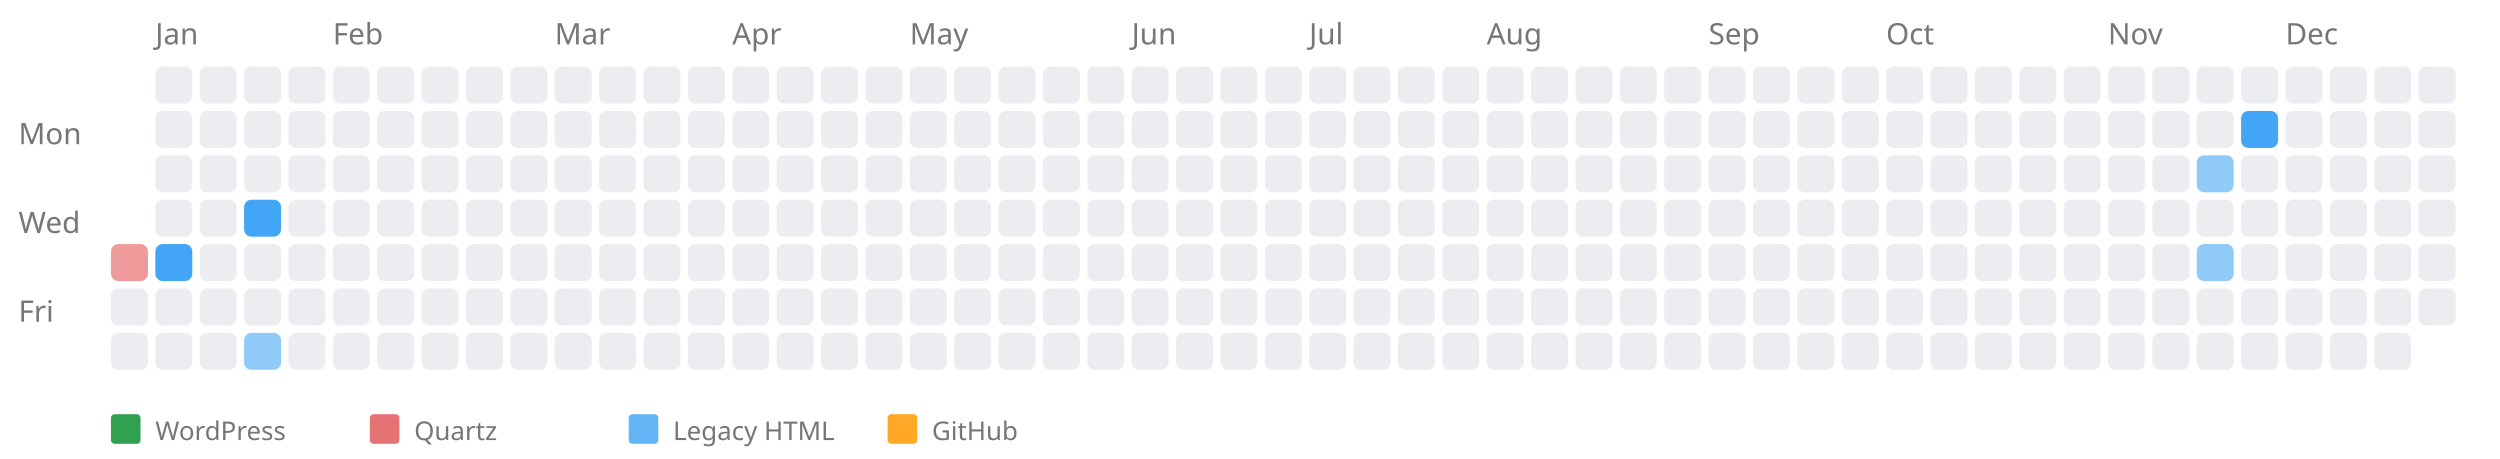
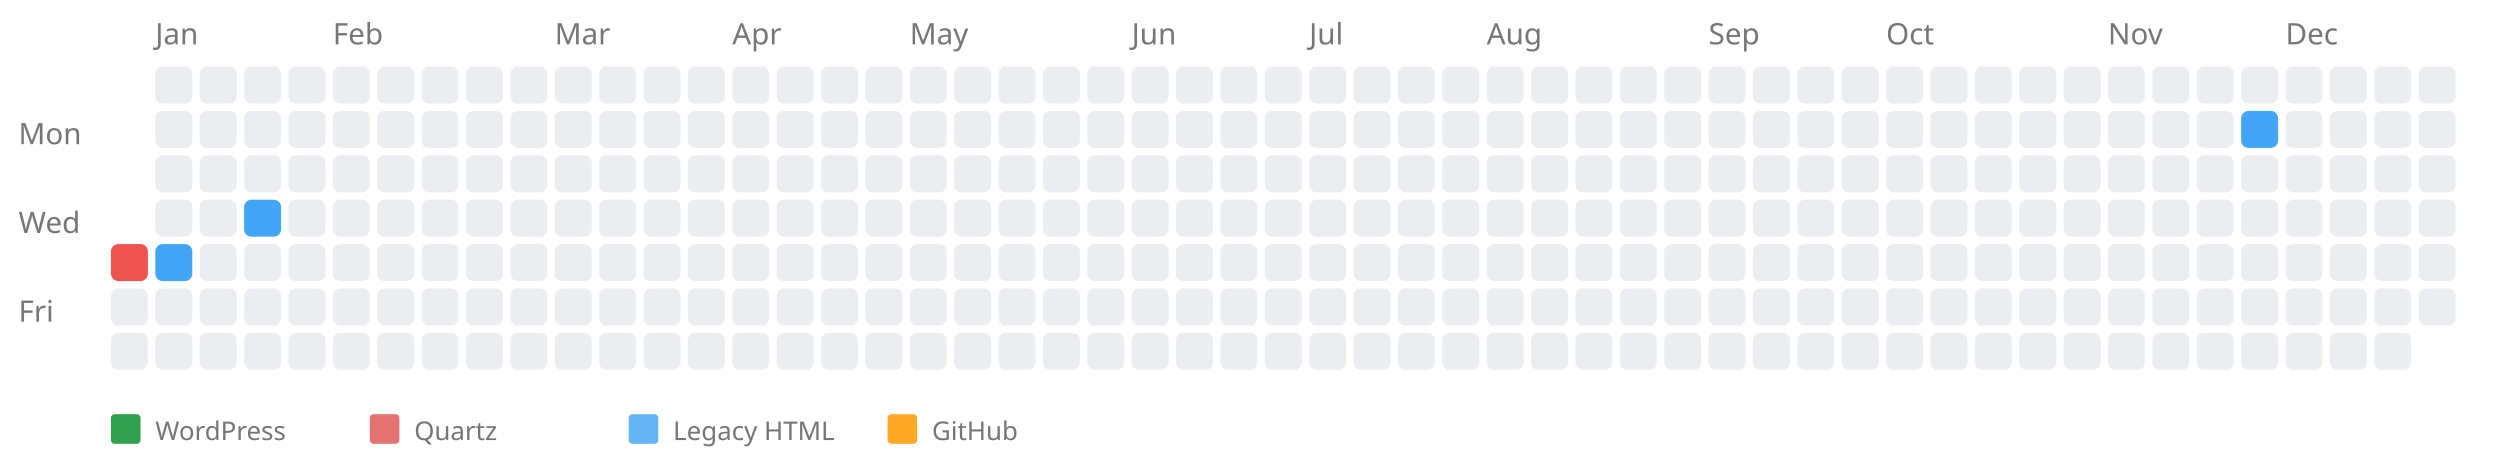
<svg xmlns="http://www.w3.org/2000/svg" width="676" height="124" style="background-color: white;">
  <text x="5" y="39" font-family="sans-serif" font-size="8" fill="#767676">Mon</text>
  <text x="5" y="63" font-family="sans-serif" font-size="8" fill="#767676">Wed</text>
  <text x="5" y="87" font-family="sans-serif" font-size="8" fill="#767676">Fri</text>
  <a href="https://kreier.github.io/quartz/Diary/2004">
-     <rect x="30" y="66" width="10" height="10" fill="#ef9a9a" rx="2" ry="2" />
+     <rect x="30" y="66" width="10" height="10" fill="#ef5350" rx="2" ry="2" />
  </a>
  <rect x="30" y="78" width="10" height="10" fill="#ebedf0" rx="2" ry="2" />
  <rect x="30" y="90" width="10" height="10" fill="#ebedf0" rx="2" ry="2" />
  <text x="42" y="12" font-family="sans-serif" font-size="8" fill="#767676">Jan</text>
  <rect x="42" y="18" width="10" height="10" fill="#ebedf0" rx="2" ry="2" />
  <rect x="42" y="30" width="10" height="10" fill="#ebedf0" rx="2" ry="2" />
  <rect x="42" y="42" width="10" height="10" fill="#ebedf0" rx="2" ry="2" />
  <rect x="42" y="54" width="10" height="10" fill="#ebedf0" rx="2" ry="2" />
  <a href="https://saiht.de/legacy/projekte/auslegung.html">
    <rect x="42" y="66" width="10" height="10" fill="#42a5f5" rx="2" ry="2" />
  </a>
  <rect x="42" y="78" width="10" height="10" fill="#ebedf0" rx="2" ry="2" />
  <rect x="42" y="90" width="10" height="10" fill="#ebedf0" rx="2" ry="2" />
  <rect x="54" y="18" width="10" height="10" fill="#ebedf0" rx="2" ry="2" />
  <rect x="54" y="30" width="10" height="10" fill="#ebedf0" rx="2" ry="2" />
  <rect x="54" y="42" width="10" height="10" fill="#ebedf0" rx="2" ry="2" />
  <rect x="54" y="54" width="10" height="10" fill="#ebedf0" rx="2" ry="2" />
  <rect x="54" y="66" width="10" height="10" fill="#ebedf0" rx="2" ry="2" />
  <rect x="54" y="78" width="10" height="10" fill="#ebedf0" rx="2" ry="2" />
  <rect x="54" y="90" width="10" height="10" fill="#ebedf0" rx="2" ry="2" />
  <rect x="66" y="18" width="10" height="10" fill="#ebedf0" rx="2" ry="2" />
  <rect x="66" y="30" width="10" height="10" fill="#ebedf0" rx="2" ry="2" />
  <rect x="66" y="42" width="10" height="10" fill="#ebedf0" rx="2" ry="2" />
  <a href="https://saiht.de/legacy/computer/cdrom.html">
    <rect x="66" y="54" width="10" height="10" fill="#42a5f5" rx="2" ry="2" />
  </a>
  <rect x="66" y="66" width="10" height="10" fill="#ebedf0" rx="2" ry="2" />
  <rect x="66" y="78" width="10" height="10" fill="#ebedf0" rx="2" ry="2" />
-   <a href="https://saiht.de/legacy/lite/computer/gdm1963.html">
-     <rect x="66" y="90" width="10" height="10" fill="#90caf9" rx="2" ry="2" />
-   </a>
+   <rect x="66" y="90" width="10" height="10" fill="#ebedf0" rx="2" ry="2" />
  <rect x="78" y="18" width="10" height="10" fill="#ebedf0" rx="2" ry="2" />
  <rect x="78" y="30" width="10" height="10" fill="#ebedf0" rx="2" ry="2" />
  <rect x="78" y="42" width="10" height="10" fill="#ebedf0" rx="2" ry="2" />
  <rect x="78" y="54" width="10" height="10" fill="#ebedf0" rx="2" ry="2" />
  <rect x="78" y="66" width="10" height="10" fill="#ebedf0" rx="2" ry="2" />
  <rect x="78" y="78" width="10" height="10" fill="#ebedf0" rx="2" ry="2" />
  <rect x="78" y="90" width="10" height="10" fill="#ebedf0" rx="2" ry="2" />
  <text x="90" y="12" font-family="sans-serif" font-size="8" fill="#767676">Feb</text>
  <rect x="90" y="18" width="10" height="10" fill="#ebedf0" rx="2" ry="2" />
  <rect x="90" y="30" width="10" height="10" fill="#ebedf0" rx="2" ry="2" />
  <rect x="90" y="42" width="10" height="10" fill="#ebedf0" rx="2" ry="2" />
  <rect x="90" y="54" width="10" height="10" fill="#ebedf0" rx="2" ry="2" />
  <rect x="90" y="66" width="10" height="10" fill="#ebedf0" rx="2" ry="2" />
  <rect x="90" y="78" width="10" height="10" fill="#ebedf0" rx="2" ry="2" />
  <rect x="90" y="90" width="10" height="10" fill="#ebedf0" rx="2" ry="2" />
  <rect x="102" y="18" width="10" height="10" fill="#ebedf0" rx="2" ry="2" />
  <rect x="102" y="30" width="10" height="10" fill="#ebedf0" rx="2" ry="2" />
  <rect x="102" y="42" width="10" height="10" fill="#ebedf0" rx="2" ry="2" />
  <rect x="102" y="54" width="10" height="10" fill="#ebedf0" rx="2" ry="2" />
  <rect x="102" y="66" width="10" height="10" fill="#ebedf0" rx="2" ry="2" />
  <rect x="102" y="78" width="10" height="10" fill="#ebedf0" rx="2" ry="2" />
  <rect x="102" y="90" width="10" height="10" fill="#ebedf0" rx="2" ry="2" />
  <rect x="114" y="18" width="10" height="10" fill="#ebedf0" rx="2" ry="2" />
  <rect x="114" y="30" width="10" height="10" fill="#ebedf0" rx="2" ry="2" />
  <rect x="114" y="42" width="10" height="10" fill="#ebedf0" rx="2" ry="2" />
  <rect x="114" y="54" width="10" height="10" fill="#ebedf0" rx="2" ry="2" />
  <rect x="114" y="66" width="10" height="10" fill="#ebedf0" rx="2" ry="2" />
  <rect x="114" y="78" width="10" height="10" fill="#ebedf0" rx="2" ry="2" />
  <rect x="114" y="90" width="10" height="10" fill="#ebedf0" rx="2" ry="2" />
  <rect x="126" y="18" width="10" height="10" fill="#ebedf0" rx="2" ry="2" />
  <rect x="126" y="30" width="10" height="10" fill="#ebedf0" rx="2" ry="2" />
  <rect x="126" y="42" width="10" height="10" fill="#ebedf0" rx="2" ry="2" />
  <rect x="126" y="54" width="10" height="10" fill="#ebedf0" rx="2" ry="2" />
  <rect x="126" y="66" width="10" height="10" fill="#ebedf0" rx="2" ry="2" />
  <rect x="126" y="78" width="10" height="10" fill="#ebedf0" rx="2" ry="2" />
  <rect x="126" y="90" width="10" height="10" fill="#ebedf0" rx="2" ry="2" />
  <rect x="138" y="18" width="10" height="10" fill="#ebedf0" rx="2" ry="2" />
  <rect x="138" y="30" width="10" height="10" fill="#ebedf0" rx="2" ry="2" />
  <rect x="138" y="42" width="10" height="10" fill="#ebedf0" rx="2" ry="2" />
  <rect x="138" y="54" width="10" height="10" fill="#ebedf0" rx="2" ry="2" />
  <rect x="138" y="66" width="10" height="10" fill="#ebedf0" rx="2" ry="2" />
  <rect x="138" y="78" width="10" height="10" fill="#ebedf0" rx="2" ry="2" />
  <rect x="138" y="90" width="10" height="10" fill="#ebedf0" rx="2" ry="2" />
  <text x="150" y="12" font-family="sans-serif" font-size="8" fill="#767676">Mar</text>
  <rect x="150" y="18" width="10" height="10" fill="#ebedf0" rx="2" ry="2" />
  <rect x="150" y="30" width="10" height="10" fill="#ebedf0" rx="2" ry="2" />
  <rect x="150" y="42" width="10" height="10" fill="#ebedf0" rx="2" ry="2" />
  <rect x="150" y="54" width="10" height="10" fill="#ebedf0" rx="2" ry="2" />
  <rect x="150" y="66" width="10" height="10" fill="#ebedf0" rx="2" ry="2" />
  <rect x="150" y="78" width="10" height="10" fill="#ebedf0" rx="2" ry="2" />
  <rect x="150" y="90" width="10" height="10" fill="#ebedf0" rx="2" ry="2" />
  <rect x="162" y="18" width="10" height="10" fill="#ebedf0" rx="2" ry="2" />
  <rect x="162" y="30" width="10" height="10" fill="#ebedf0" rx="2" ry="2" />
  <rect x="162" y="42" width="10" height="10" fill="#ebedf0" rx="2" ry="2" />
  <rect x="162" y="54" width="10" height="10" fill="#ebedf0" rx="2" ry="2" />
  <rect x="162" y="66" width="10" height="10" fill="#ebedf0" rx="2" ry="2" />
  <rect x="162" y="78" width="10" height="10" fill="#ebedf0" rx="2" ry="2" />
  <rect x="162" y="90" width="10" height="10" fill="#ebedf0" rx="2" ry="2" />
  <rect x="174" y="18" width="10" height="10" fill="#ebedf0" rx="2" ry="2" />
  <rect x="174" y="30" width="10" height="10" fill="#ebedf0" rx="2" ry="2" />
  <rect x="174" y="42" width="10" height="10" fill="#ebedf0" rx="2" ry="2" />
  <rect x="174" y="54" width="10" height="10" fill="#ebedf0" rx="2" ry="2" />
  <rect x="174" y="66" width="10" height="10" fill="#ebedf0" rx="2" ry="2" />
  <rect x="174" y="78" width="10" height="10" fill="#ebedf0" rx="2" ry="2" />
  <rect x="174" y="90" width="10" height="10" fill="#ebedf0" rx="2" ry="2" />
  <rect x="186" y="18" width="10" height="10" fill="#ebedf0" rx="2" ry="2" />
  <rect x="186" y="30" width="10" height="10" fill="#ebedf0" rx="2" ry="2" />
  <rect x="186" y="42" width="10" height="10" fill="#ebedf0" rx="2" ry="2" />
  <rect x="186" y="54" width="10" height="10" fill="#ebedf0" rx="2" ry="2" />
  <rect x="186" y="66" width="10" height="10" fill="#ebedf0" rx="2" ry="2" />
  <rect x="186" y="78" width="10" height="10" fill="#ebedf0" rx="2" ry="2" />
  <rect x="186" y="90" width="10" height="10" fill="#ebedf0" rx="2" ry="2" />
  <text x="198" y="12" font-family="sans-serif" font-size="8" fill="#767676">Apr</text>
  <rect x="198" y="18" width="10" height="10" fill="#ebedf0" rx="2" ry="2" />
  <rect x="198" y="30" width="10" height="10" fill="#ebedf0" rx="2" ry="2" />
  <rect x="198" y="42" width="10" height="10" fill="#ebedf0" rx="2" ry="2" />
  <rect x="198" y="54" width="10" height="10" fill="#ebedf0" rx="2" ry="2" />
  <rect x="198" y="66" width="10" height="10" fill="#ebedf0" rx="2" ry="2" />
  <rect x="198" y="78" width="10" height="10" fill="#ebedf0" rx="2" ry="2" />
  <rect x="198" y="90" width="10" height="10" fill="#ebedf0" rx="2" ry="2" />
  <rect x="210" y="18" width="10" height="10" fill="#ebedf0" rx="2" ry="2" />
  <rect x="210" y="30" width="10" height="10" fill="#ebedf0" rx="2" ry="2" />
  <rect x="210" y="42" width="10" height="10" fill="#ebedf0" rx="2" ry="2" />
  <rect x="210" y="54" width="10" height="10" fill="#ebedf0" rx="2" ry="2" />
  <rect x="210" y="66" width="10" height="10" fill="#ebedf0" rx="2" ry="2" />
  <rect x="210" y="78" width="10" height="10" fill="#ebedf0" rx="2" ry="2" />
  <rect x="210" y="90" width="10" height="10" fill="#ebedf0" rx="2" ry="2" />
  <rect x="222" y="18" width="10" height="10" fill="#ebedf0" rx="2" ry="2" />
  <rect x="222" y="30" width="10" height="10" fill="#ebedf0" rx="2" ry="2" />
  <rect x="222" y="42" width="10" height="10" fill="#ebedf0" rx="2" ry="2" />
  <rect x="222" y="54" width="10" height="10" fill="#ebedf0" rx="2" ry="2" />
  <rect x="222" y="66" width="10" height="10" fill="#ebedf0" rx="2" ry="2" />
  <rect x="222" y="78" width="10" height="10" fill="#ebedf0" rx="2" ry="2" />
  <rect x="222" y="90" width="10" height="10" fill="#ebedf0" rx="2" ry="2" />
  <rect x="234" y="18" width="10" height="10" fill="#ebedf0" rx="2" ry="2" />
  <rect x="234" y="30" width="10" height="10" fill="#ebedf0" rx="2" ry="2" />
  <rect x="234" y="42" width="10" height="10" fill="#ebedf0" rx="2" ry="2" />
  <rect x="234" y="54" width="10" height="10" fill="#ebedf0" rx="2" ry="2" />
  <rect x="234" y="66" width="10" height="10" fill="#ebedf0" rx="2" ry="2" />
  <rect x="234" y="78" width="10" height="10" fill="#ebedf0" rx="2" ry="2" />
  <rect x="234" y="90" width="10" height="10" fill="#ebedf0" rx="2" ry="2" />
  <text x="246" y="12" font-family="sans-serif" font-size="8" fill="#767676">May</text>
  <rect x="246" y="18" width="10" height="10" fill="#ebedf0" rx="2" ry="2" />
  <rect x="246" y="30" width="10" height="10" fill="#ebedf0" rx="2" ry="2" />
  <rect x="246" y="42" width="10" height="10" fill="#ebedf0" rx="2" ry="2" />
  <rect x="246" y="54" width="10" height="10" fill="#ebedf0" rx="2" ry="2" />
  <rect x="246" y="66" width="10" height="10" fill="#ebedf0" rx="2" ry="2" />
  <rect x="246" y="78" width="10" height="10" fill="#ebedf0" rx="2" ry="2" />
  <rect x="246" y="90" width="10" height="10" fill="#ebedf0" rx="2" ry="2" />
  <rect x="258" y="18" width="10" height="10" fill="#ebedf0" rx="2" ry="2" />
  <rect x="258" y="30" width="10" height="10" fill="#ebedf0" rx="2" ry="2" />
  <rect x="258" y="42" width="10" height="10" fill="#ebedf0" rx="2" ry="2" />
  <rect x="258" y="54" width="10" height="10" fill="#ebedf0" rx="2" ry="2" />
  <rect x="258" y="66" width="10" height="10" fill="#ebedf0" rx="2" ry="2" />
  <rect x="258" y="78" width="10" height="10" fill="#ebedf0" rx="2" ry="2" />
  <rect x="258" y="90" width="10" height="10" fill="#ebedf0" rx="2" ry="2" />
  <rect x="270" y="18" width="10" height="10" fill="#ebedf0" rx="2" ry="2" />
  <rect x="270" y="30" width="10" height="10" fill="#ebedf0" rx="2" ry="2" />
  <rect x="270" y="42" width="10" height="10" fill="#ebedf0" rx="2" ry="2" />
  <rect x="270" y="54" width="10" height="10" fill="#ebedf0" rx="2" ry="2" />
  <rect x="270" y="66" width="10" height="10" fill="#ebedf0" rx="2" ry="2" />
  <rect x="270" y="78" width="10" height="10" fill="#ebedf0" rx="2" ry="2" />
  <rect x="270" y="90" width="10" height="10" fill="#ebedf0" rx="2" ry="2" />
  <rect x="282" y="18" width="10" height="10" fill="#ebedf0" rx="2" ry="2" />
  <rect x="282" y="30" width="10" height="10" fill="#ebedf0" rx="2" ry="2" />
  <rect x="282" y="42" width="10" height="10" fill="#ebedf0" rx="2" ry="2" />
  <rect x="282" y="54" width="10" height="10" fill="#ebedf0" rx="2" ry="2" />
  <rect x="282" y="66" width="10" height="10" fill="#ebedf0" rx="2" ry="2" />
  <rect x="282" y="78" width="10" height="10" fill="#ebedf0" rx="2" ry="2" />
  <rect x="282" y="90" width="10" height="10" fill="#ebedf0" rx="2" ry="2" />
  <rect x="294" y="18" width="10" height="10" fill="#ebedf0" rx="2" ry="2" />
  <rect x="294" y="30" width="10" height="10" fill="#ebedf0" rx="2" ry="2" />
  <rect x="294" y="42" width="10" height="10" fill="#ebedf0" rx="2" ry="2" />
  <rect x="294" y="54" width="10" height="10" fill="#ebedf0" rx="2" ry="2" />
  <rect x="294" y="66" width="10" height="10" fill="#ebedf0" rx="2" ry="2" />
  <rect x="294" y="78" width="10" height="10" fill="#ebedf0" rx="2" ry="2" />
  <rect x="294" y="90" width="10" height="10" fill="#ebedf0" rx="2" ry="2" />
  <text x="306" y="12" font-family="sans-serif" font-size="8" fill="#767676">Jun</text>
  <rect x="306" y="18" width="10" height="10" fill="#ebedf0" rx="2" ry="2" />
  <rect x="306" y="30" width="10" height="10" fill="#ebedf0" rx="2" ry="2" />
  <rect x="306" y="42" width="10" height="10" fill="#ebedf0" rx="2" ry="2" />
  <rect x="306" y="54" width="10" height="10" fill="#ebedf0" rx="2" ry="2" />
  <rect x="306" y="66" width="10" height="10" fill="#ebedf0" rx="2" ry="2" />
  <rect x="306" y="78" width="10" height="10" fill="#ebedf0" rx="2" ry="2" />
  <rect x="306" y="90" width="10" height="10" fill="#ebedf0" rx="2" ry="2" />
  <rect x="318" y="18" width="10" height="10" fill="#ebedf0" rx="2" ry="2" />
  <rect x="318" y="30" width="10" height="10" fill="#ebedf0" rx="2" ry="2" />
  <rect x="318" y="42" width="10" height="10" fill="#ebedf0" rx="2" ry="2" />
  <rect x="318" y="54" width="10" height="10" fill="#ebedf0" rx="2" ry="2" />
  <rect x="318" y="66" width="10" height="10" fill="#ebedf0" rx="2" ry="2" />
  <rect x="318" y="78" width="10" height="10" fill="#ebedf0" rx="2" ry="2" />
  <rect x="318" y="90" width="10" height="10" fill="#ebedf0" rx="2" ry="2" />
  <rect x="330" y="18" width="10" height="10" fill="#ebedf0" rx="2" ry="2" />
  <rect x="330" y="30" width="10" height="10" fill="#ebedf0" rx="2" ry="2" />
  <rect x="330" y="42" width="10" height="10" fill="#ebedf0" rx="2" ry="2" />
  <rect x="330" y="54" width="10" height="10" fill="#ebedf0" rx="2" ry="2" />
  <rect x="330" y="66" width="10" height="10" fill="#ebedf0" rx="2" ry="2" />
  <rect x="330" y="78" width="10" height="10" fill="#ebedf0" rx="2" ry="2" />
  <rect x="330" y="90" width="10" height="10" fill="#ebedf0" rx="2" ry="2" />
  <rect x="342" y="18" width="10" height="10" fill="#ebedf0" rx="2" ry="2" />
  <rect x="342" y="30" width="10" height="10" fill="#ebedf0" rx="2" ry="2" />
  <rect x="342" y="42" width="10" height="10" fill="#ebedf0" rx="2" ry="2" />
  <rect x="342" y="54" width="10" height="10" fill="#ebedf0" rx="2" ry="2" />
  <rect x="342" y="66" width="10" height="10" fill="#ebedf0" rx="2" ry="2" />
  <rect x="342" y="78" width="10" height="10" fill="#ebedf0" rx="2" ry="2" />
  <rect x="342" y="90" width="10" height="10" fill="#ebedf0" rx="2" ry="2" />
  <text x="354" y="12" font-family="sans-serif" font-size="8" fill="#767676">Jul</text>
  <rect x="354" y="18" width="10" height="10" fill="#ebedf0" rx="2" ry="2" />
  <rect x="354" y="30" width="10" height="10" fill="#ebedf0" rx="2" ry="2" />
  <rect x="354" y="42" width="10" height="10" fill="#ebedf0" rx="2" ry="2" />
  <rect x="354" y="54" width="10" height="10" fill="#ebedf0" rx="2" ry="2" />
  <rect x="354" y="66" width="10" height="10" fill="#ebedf0" rx="2" ry="2" />
  <rect x="354" y="78" width="10" height="10" fill="#ebedf0" rx="2" ry="2" />
  <rect x="354" y="90" width="10" height="10" fill="#ebedf0" rx="2" ry="2" />
  <rect x="366" y="18" width="10" height="10" fill="#ebedf0" rx="2" ry="2" />
  <rect x="366" y="30" width="10" height="10" fill="#ebedf0" rx="2" ry="2" />
  <rect x="366" y="42" width="10" height="10" fill="#ebedf0" rx="2" ry="2" />
  <rect x="366" y="54" width="10" height="10" fill="#ebedf0" rx="2" ry="2" />
  <rect x="366" y="66" width="10" height="10" fill="#ebedf0" rx="2" ry="2" />
  <rect x="366" y="78" width="10" height="10" fill="#ebedf0" rx="2" ry="2" />
  <rect x="366" y="90" width="10" height="10" fill="#ebedf0" rx="2" ry="2" />
  <rect x="378" y="18" width="10" height="10" fill="#ebedf0" rx="2" ry="2" />
  <rect x="378" y="30" width="10" height="10" fill="#ebedf0" rx="2" ry="2" />
  <rect x="378" y="42" width="10" height="10" fill="#ebedf0" rx="2" ry="2" />
  <rect x="378" y="54" width="10" height="10" fill="#ebedf0" rx="2" ry="2" />
  <rect x="378" y="66" width="10" height="10" fill="#ebedf0" rx="2" ry="2" />
  <rect x="378" y="78" width="10" height="10" fill="#ebedf0" rx="2" ry="2" />
  <rect x="378" y="90" width="10" height="10" fill="#ebedf0" rx="2" ry="2" />
  <rect x="390" y="18" width="10" height="10" fill="#ebedf0" rx="2" ry="2" />
  <rect x="390" y="30" width="10" height="10" fill="#ebedf0" rx="2" ry="2" />
  <rect x="390" y="42" width="10" height="10" fill="#ebedf0" rx="2" ry="2" />
  <rect x="390" y="54" width="10" height="10" fill="#ebedf0" rx="2" ry="2" />
  <rect x="390" y="66" width="10" height="10" fill="#ebedf0" rx="2" ry="2" />
  <rect x="390" y="78" width="10" height="10" fill="#ebedf0" rx="2" ry="2" />
  <rect x="390" y="90" width="10" height="10" fill="#ebedf0" rx="2" ry="2" />
  <text x="402" y="12" font-family="sans-serif" font-size="8" fill="#767676">Aug</text>
  <rect x="402" y="18" width="10" height="10" fill="#ebedf0" rx="2" ry="2" />
  <rect x="402" y="30" width="10" height="10" fill="#ebedf0" rx="2" ry="2" />
  <rect x="402" y="42" width="10" height="10" fill="#ebedf0" rx="2" ry="2" />
  <rect x="402" y="54" width="10" height="10" fill="#ebedf0" rx="2" ry="2" />
  <rect x="402" y="66" width="10" height="10" fill="#ebedf0" rx="2" ry="2" />
  <rect x="402" y="78" width="10" height="10" fill="#ebedf0" rx="2" ry="2" />
  <rect x="402" y="90" width="10" height="10" fill="#ebedf0" rx="2" ry="2" />
  <rect x="414" y="18" width="10" height="10" fill="#ebedf0" rx="2" ry="2" />
  <rect x="414" y="30" width="10" height="10" fill="#ebedf0" rx="2" ry="2" />
  <rect x="414" y="42" width="10" height="10" fill="#ebedf0" rx="2" ry="2" />
  <rect x="414" y="54" width="10" height="10" fill="#ebedf0" rx="2" ry="2" />
  <rect x="414" y="66" width="10" height="10" fill="#ebedf0" rx="2" ry="2" />
  <rect x="414" y="78" width="10" height="10" fill="#ebedf0" rx="2" ry="2" />
  <rect x="414" y="90" width="10" height="10" fill="#ebedf0" rx="2" ry="2" />
  <rect x="426" y="18" width="10" height="10" fill="#ebedf0" rx="2" ry="2" />
  <rect x="426" y="30" width="10" height="10" fill="#ebedf0" rx="2" ry="2" />
  <rect x="426" y="42" width="10" height="10" fill="#ebedf0" rx="2" ry="2" />
  <rect x="426" y="54" width="10" height="10" fill="#ebedf0" rx="2" ry="2" />
  <rect x="426" y="66" width="10" height="10" fill="#ebedf0" rx="2" ry="2" />
  <rect x="426" y="78" width="10" height="10" fill="#ebedf0" rx="2" ry="2" />
  <rect x="426" y="90" width="10" height="10" fill="#ebedf0" rx="2" ry="2" />
  <rect x="438" y="18" width="10" height="10" fill="#ebedf0" rx="2" ry="2" />
  <rect x="438" y="30" width="10" height="10" fill="#ebedf0" rx="2" ry="2" />
  <rect x="438" y="42" width="10" height="10" fill="#ebedf0" rx="2" ry="2" />
  <rect x="438" y="54" width="10" height="10" fill="#ebedf0" rx="2" ry="2" />
  <rect x="438" y="66" width="10" height="10" fill="#ebedf0" rx="2" ry="2" />
  <rect x="438" y="78" width="10" height="10" fill="#ebedf0" rx="2" ry="2" />
  <rect x="438" y="90" width="10" height="10" fill="#ebedf0" rx="2" ry="2" />
  <rect x="450" y="18" width="10" height="10" fill="#ebedf0" rx="2" ry="2" />
  <rect x="450" y="30" width="10" height="10" fill="#ebedf0" rx="2" ry="2" />
  <rect x="450" y="42" width="10" height="10" fill="#ebedf0" rx="2" ry="2" />
  <rect x="450" y="54" width="10" height="10" fill="#ebedf0" rx="2" ry="2" />
  <rect x="450" y="66" width="10" height="10" fill="#ebedf0" rx="2" ry="2" />
  <rect x="450" y="78" width="10" height="10" fill="#ebedf0" rx="2" ry="2" />
  <rect x="450" y="90" width="10" height="10" fill="#ebedf0" rx="2" ry="2" />
  <text x="462" y="12" font-family="sans-serif" font-size="8" fill="#767676">Sep</text>
  <rect x="462" y="18" width="10" height="10" fill="#ebedf0" rx="2" ry="2" />
  <rect x="462" y="30" width="10" height="10" fill="#ebedf0" rx="2" ry="2" />
  <rect x="462" y="42" width="10" height="10" fill="#ebedf0" rx="2" ry="2" />
  <rect x="462" y="54" width="10" height="10" fill="#ebedf0" rx="2" ry="2" />
  <rect x="462" y="66" width="10" height="10" fill="#ebedf0" rx="2" ry="2" />
  <rect x="462" y="78" width="10" height="10" fill="#ebedf0" rx="2" ry="2" />
  <rect x="462" y="90" width="10" height="10" fill="#ebedf0" rx="2" ry="2" />
  <rect x="474" y="18" width="10" height="10" fill="#ebedf0" rx="2" ry="2" />
  <rect x="474" y="30" width="10" height="10" fill="#ebedf0" rx="2" ry="2" />
  <rect x="474" y="42" width="10" height="10" fill="#ebedf0" rx="2" ry="2" />
  <rect x="474" y="54" width="10" height="10" fill="#ebedf0" rx="2" ry="2" />
  <rect x="474" y="66" width="10" height="10" fill="#ebedf0" rx="2" ry="2" />
  <rect x="474" y="78" width="10" height="10" fill="#ebedf0" rx="2" ry="2" />
  <rect x="474" y="90" width="10" height="10" fill="#ebedf0" rx="2" ry="2" />
  <rect x="486" y="18" width="10" height="10" fill="#ebedf0" rx="2" ry="2" />
  <rect x="486" y="30" width="10" height="10" fill="#ebedf0" rx="2" ry="2" />
  <rect x="486" y="42" width="10" height="10" fill="#ebedf0" rx="2" ry="2" />
  <rect x="486" y="54" width="10" height="10" fill="#ebedf0" rx="2" ry="2" />
  <rect x="486" y="66" width="10" height="10" fill="#ebedf0" rx="2" ry="2" />
  <rect x="486" y="78" width="10" height="10" fill="#ebedf0" rx="2" ry="2" />
  <rect x="486" y="90" width="10" height="10" fill="#ebedf0" rx="2" ry="2" />
  <rect x="498" y="18" width="10" height="10" fill="#ebedf0" rx="2" ry="2" />
  <rect x="498" y="30" width="10" height="10" fill="#ebedf0" rx="2" ry="2" />
  <rect x="498" y="42" width="10" height="10" fill="#ebedf0" rx="2" ry="2" />
  <rect x="498" y="54" width="10" height="10" fill="#ebedf0" rx="2" ry="2" />
  <rect x="498" y="66" width="10" height="10" fill="#ebedf0" rx="2" ry="2" />
  <rect x="498" y="78" width="10" height="10" fill="#ebedf0" rx="2" ry="2" />
  <rect x="498" y="90" width="10" height="10" fill="#ebedf0" rx="2" ry="2" />
  <text x="510" y="12" font-family="sans-serif" font-size="8" fill="#767676">Oct</text>
  <rect x="510" y="18" width="10" height="10" fill="#ebedf0" rx="2" ry="2" />
  <rect x="510" y="30" width="10" height="10" fill="#ebedf0" rx="2" ry="2" />
  <rect x="510" y="42" width="10" height="10" fill="#ebedf0" rx="2" ry="2" />
  <rect x="510" y="54" width="10" height="10" fill="#ebedf0" rx="2" ry="2" />
  <rect x="510" y="66" width="10" height="10" fill="#ebedf0" rx="2" ry="2" />
  <rect x="510" y="78" width="10" height="10" fill="#ebedf0" rx="2" ry="2" />
  <rect x="510" y="90" width="10" height="10" fill="#ebedf0" rx="2" ry="2" />
  <rect x="522" y="18" width="10" height="10" fill="#ebedf0" rx="2" ry="2" />
  <rect x="522" y="30" width="10" height="10" fill="#ebedf0" rx="2" ry="2" />
  <rect x="522" y="42" width="10" height="10" fill="#ebedf0" rx="2" ry="2" />
  <rect x="522" y="54" width="10" height="10" fill="#ebedf0" rx="2" ry="2" />
  <rect x="522" y="66" width="10" height="10" fill="#ebedf0" rx="2" ry="2" />
  <rect x="522" y="78" width="10" height="10" fill="#ebedf0" rx="2" ry="2" />
  <rect x="522" y="90" width="10" height="10" fill="#ebedf0" rx="2" ry="2" />
  <rect x="534" y="18" width="10" height="10" fill="#ebedf0" rx="2" ry="2" />
  <rect x="534" y="30" width="10" height="10" fill="#ebedf0" rx="2" ry="2" />
  <rect x="534" y="42" width="10" height="10" fill="#ebedf0" rx="2" ry="2" />
  <rect x="534" y="54" width="10" height="10" fill="#ebedf0" rx="2" ry="2" />
  <rect x="534" y="66" width="10" height="10" fill="#ebedf0" rx="2" ry="2" />
  <rect x="534" y="78" width="10" height="10" fill="#ebedf0" rx="2" ry="2" />
  <rect x="534" y="90" width="10" height="10" fill="#ebedf0" rx="2" ry="2" />
  <rect x="546" y="18" width="10" height="10" fill="#ebedf0" rx="2" ry="2" />
  <rect x="546" y="30" width="10" height="10" fill="#ebedf0" rx="2" ry="2" />
  <rect x="546" y="42" width="10" height="10" fill="#ebedf0" rx="2" ry="2" />
  <rect x="546" y="54" width="10" height="10" fill="#ebedf0" rx="2" ry="2" />
  <rect x="546" y="66" width="10" height="10" fill="#ebedf0" rx="2" ry="2" />
  <rect x="546" y="78" width="10" height="10" fill="#ebedf0" rx="2" ry="2" />
  <rect x="546" y="90" width="10" height="10" fill="#ebedf0" rx="2" ry="2" />
  <rect x="558" y="18" width="10" height="10" fill="#ebedf0" rx="2" ry="2" />
  <rect x="558" y="30" width="10" height="10" fill="#ebedf0" rx="2" ry="2" />
  <rect x="558" y="42" width="10" height="10" fill="#ebedf0" rx="2" ry="2" />
  <rect x="558" y="54" width="10" height="10" fill="#ebedf0" rx="2" ry="2" />
  <rect x="558" y="66" width="10" height="10" fill="#ebedf0" rx="2" ry="2" />
  <rect x="558" y="78" width="10" height="10" fill="#ebedf0" rx="2" ry="2" />
  <rect x="558" y="90" width="10" height="10" fill="#ebedf0" rx="2" ry="2" />
  <text x="570" y="12" font-family="sans-serif" font-size="8" fill="#767676">Nov</text>
  <rect x="570" y="18" width="10" height="10" fill="#ebedf0" rx="2" ry="2" />
  <rect x="570" y="30" width="10" height="10" fill="#ebedf0" rx="2" ry="2" />
  <rect x="570" y="42" width="10" height="10" fill="#ebedf0" rx="2" ry="2" />
  <rect x="570" y="54" width="10" height="10" fill="#ebedf0" rx="2" ry="2" />
  <rect x="570" y="66" width="10" height="10" fill="#ebedf0" rx="2" ry="2" />
  <rect x="570" y="78" width="10" height="10" fill="#ebedf0" rx="2" ry="2" />
  <rect x="570" y="90" width="10" height="10" fill="#ebedf0" rx="2" ry="2" />
  <rect x="582" y="18" width="10" height="10" fill="#ebedf0" rx="2" ry="2" />
  <rect x="582" y="30" width="10" height="10" fill="#ebedf0" rx="2" ry="2" />
  <rect x="582" y="42" width="10" height="10" fill="#ebedf0" rx="2" ry="2" />
  <rect x="582" y="54" width="10" height="10" fill="#ebedf0" rx="2" ry="2" />
  <rect x="582" y="66" width="10" height="10" fill="#ebedf0" rx="2" ry="2" />
  <rect x="582" y="78" width="10" height="10" fill="#ebedf0" rx="2" ry="2" />
  <rect x="582" y="90" width="10" height="10" fill="#ebedf0" rx="2" ry="2" />
  <rect x="594" y="18" width="10" height="10" fill="#ebedf0" rx="2" ry="2" />
  <rect x="594" y="30" width="10" height="10" fill="#ebedf0" rx="2" ry="2" />
-   <a href="https://saiht.de/legacy/lite/freizeit/tornowsee.html">
-     <rect x="594" y="42" width="10" height="10" fill="#90caf9" rx="2" ry="2" />
-   </a>
+   <rect x="594" y="42" width="10" height="10" fill="#ebedf0" rx="2" ry="2" />
  <rect x="594" y="54" width="10" height="10" fill="#ebedf0" rx="2" ry="2" />
-   <a href="https://saiht.de/legacy/lite/freizeit/kanu.html">
-     <rect x="594" y="66" width="10" height="10" fill="#90caf9" rx="2" ry="2" />
-   </a>
+   <rect x="594" y="66" width="10" height="10" fill="#ebedf0" rx="2" ry="2" />
  <rect x="594" y="78" width="10" height="10" fill="#ebedf0" rx="2" ry="2" />
  <rect x="594" y="90" width="10" height="10" fill="#ebedf0" rx="2" ry="2" />
  <rect x="606" y="18" width="10" height="10" fill="#ebedf0" rx="2" ry="2" />
  <a href="https://saiht.de/legacy/urlaub/1997_usa.html">
    <rect x="606" y="30" width="10" height="10" fill="#42a5f5" rx="2" ry="2" />
  </a>
  <rect x="606" y="42" width="10" height="10" fill="#ebedf0" rx="2" ry="2" />
  <rect x="606" y="54" width="10" height="10" fill="#ebedf0" rx="2" ry="2" />
  <rect x="606" y="66" width="10" height="10" fill="#ebedf0" rx="2" ry="2" />
  <rect x="606" y="78" width="10" height="10" fill="#ebedf0" rx="2" ry="2" />
  <rect x="606" y="90" width="10" height="10" fill="#ebedf0" rx="2" ry="2" />
  <text x="618" y="12" font-family="sans-serif" font-size="8" fill="#767676">Dec</text>
  <rect x="618" y="18" width="10" height="10" fill="#ebedf0" rx="2" ry="2" />
  <rect x="618" y="30" width="10" height="10" fill="#ebedf0" rx="2" ry="2" />
  <rect x="618" y="42" width="10" height="10" fill="#ebedf0" rx="2" ry="2" />
  <rect x="618" y="54" width="10" height="10" fill="#ebedf0" rx="2" ry="2" />
  <rect x="618" y="66" width="10" height="10" fill="#ebedf0" rx="2" ry="2" />
  <rect x="618" y="78" width="10" height="10" fill="#ebedf0" rx="2" ry="2" />
  <rect x="618" y="90" width="10" height="10" fill="#ebedf0" rx="2" ry="2" />
  <rect x="630" y="18" width="10" height="10" fill="#ebedf0" rx="2" ry="2" />
  <rect x="630" y="30" width="10" height="10" fill="#ebedf0" rx="2" ry="2" />
  <rect x="630" y="42" width="10" height="10" fill="#ebedf0" rx="2" ry="2" />
  <rect x="630" y="54" width="10" height="10" fill="#ebedf0" rx="2" ry="2" />
  <rect x="630" y="66" width="10" height="10" fill="#ebedf0" rx="2" ry="2" />
  <rect x="630" y="78" width="10" height="10" fill="#ebedf0" rx="2" ry="2" />
  <rect x="630" y="90" width="10" height="10" fill="#ebedf0" rx="2" ry="2" />
  <rect x="642" y="18" width="10" height="10" fill="#ebedf0" rx="2" ry="2" />
  <rect x="642" y="30" width="10" height="10" fill="#ebedf0" rx="2" ry="2" />
  <rect x="642" y="42" width="10" height="10" fill="#ebedf0" rx="2" ry="2" />
  <rect x="642" y="54" width="10" height="10" fill="#ebedf0" rx="2" ry="2" />
  <rect x="642" y="66" width="10" height="10" fill="#ebedf0" rx="2" ry="2" />
  <rect x="642" y="78" width="10" height="10" fill="#ebedf0" rx="2" ry="2" />
  <rect x="642" y="90" width="10" height="10" fill="#ebedf0" rx="2" ry="2" />
  <rect x="654" y="18" width="10" height="10" fill="#ebedf0" rx="2" ry="2" />
  <rect x="654" y="30" width="10" height="10" fill="#ebedf0" rx="2" ry="2" />
  <rect x="654" y="42" width="10" height="10" fill="#ebedf0" rx="2" ry="2" />
  <rect x="654" y="54" width="10" height="10" fill="#ebedf0" rx="2" ry="2" />
  <rect x="654" y="66" width="10" height="10" fill="#ebedf0" rx="2" ry="2" />
  <rect x="654" y="78" width="10" height="10" fill="#ebedf0" rx="2" ry="2" />
  <rect x="30" y="112" width="8" height="8" fill="#30a14e" rx="1" ry="1" />
  <text x="42" y="119" font-family="sans-serif" font-size="7" fill="#767676">WordPress</text>
  <rect x="100" y="112" width="8" height="8" fill="#e57373" rx="1" ry="1" />
  <text x="112" y="119" font-family="sans-serif" font-size="7" fill="#767676">Quartz</text>
  <rect x="170" y="112" width="8" height="8" fill="#64b5f6" rx="1" ry="1" />
  <text x="182" y="119" font-family="sans-serif" font-size="7" fill="#767676">Legacy HTML</text>
  <rect x="240" y="112" width="8" height="8" fill="#ffa726" rx="1" ry="1" />
  <text x="252" y="119" font-family="sans-serif" font-size="7" fill="#767676">GitHub</text>
</svg>
